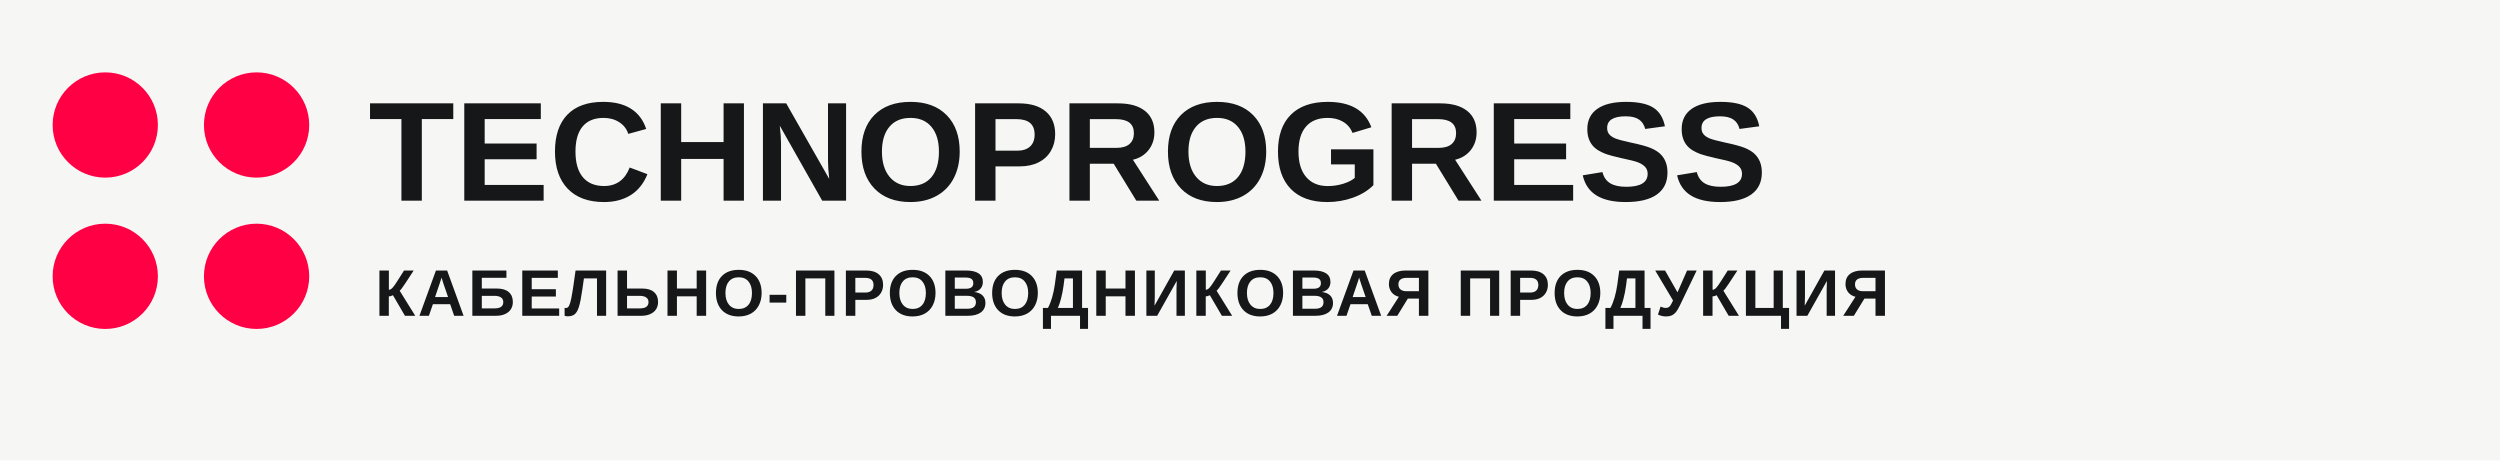
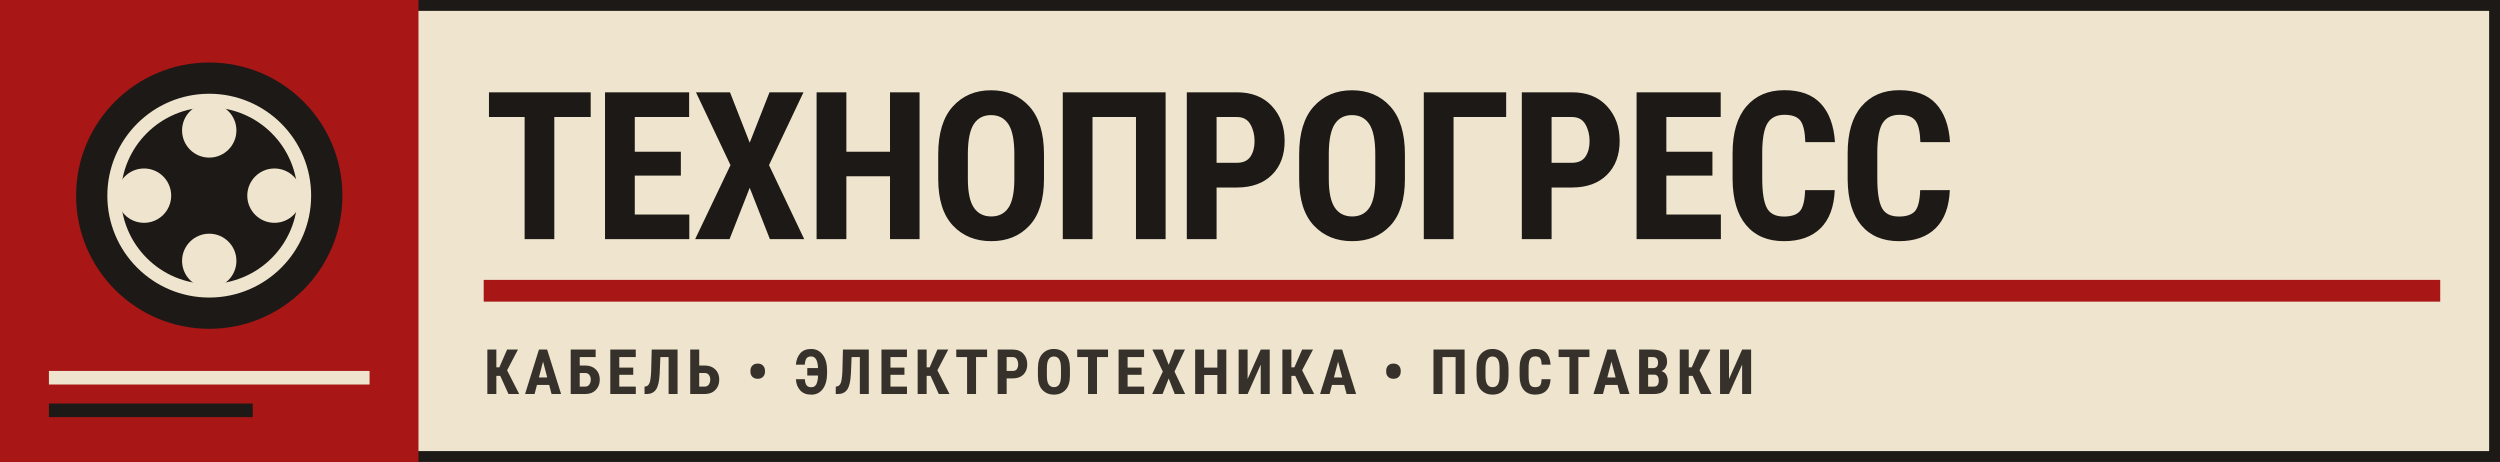
- <svg xmlns="http://www.w3.org/2000/svg" viewBox="0 0 760 140" role="img" aria-labelledby="title">
-   <rect width="760" height="140" fill="#f6f7f5" />
-   <g fill="#f04" transform="translate(14 20)">
-     <circle cx="18" cy="18" r="16" />
-     <circle cx="64" cy="18" r="16" />
-     <circle cx="18" cy="64" r="16" />
-     <circle cx="64" cy="64" r="16" />
+ <svg xmlns="http://www.w3.org/2000/svg" viewBox="0 0 920 170" role="img" aria-labelledby="title desc">
+   <rect x="2" y="2" width="916" height="166" fill="#efe4cd" stroke="#1c1916" stroke-width="4" />
+   <rect width="154" height="170" fill="#a81616" />
+   <circle cx="77" cy="72" r="49" fill="#1c1916" />
+   <circle cx="77" cy="72" r="35" fill="none" stroke="#efe4cd" stroke-width="5" />
+   <g fill="#efe4cd">
+     <circle cx="77" cy="48" r="10" />
+     <circle cx="53" cy="72" r="10" />
+     <circle cx="101" cy="72" r="10" />
+     <circle cx="77" cy="96" r="10" />
  </g>
-   <text x="112" y="61" fill="#161719" font-family="Arial, sans-serif" font-size="43" font-weight="900" letter-spacing="0">TECHNOPROGRESS</text>
-   <text x="114" y="96" fill="#161719" font-family="Arial, sans-serif" font-size="20" font-weight="800" letter-spacing="0.04em">КАБЕЛЬНО-ПРОВОДНИКОВАЯ ПРОДУКЦИЯ</text>
+   <path d="M18 139H136" stroke="#efe4cd" stroke-width="5" />
+   <path d="M18 151H93" stroke="#1c1916" stroke-width="5" />
+   <text x="178" y="88" fill="#1c1916" font-family="Impact, 'Arial Narrow', 'Roboto Condensed', Arial, sans-serif" font-size="76" font-weight="900" letter-spacing="-1">ТЕХНОПРОГРЕСС</text>
+   <rect x="178" y="103" width="720" height="8" fill="#a81616" />
+   <text x="178" y="145" fill="#37312b" font-family="'Arial Narrow', 'Roboto Condensed', Arial, sans-serif" font-size="23" font-weight="800" letter-spacing="2">КАБЕЛЬ • ЭЛЕКТРОТЕХНИКА • ПОСТАВКИ</text>
</svg>
